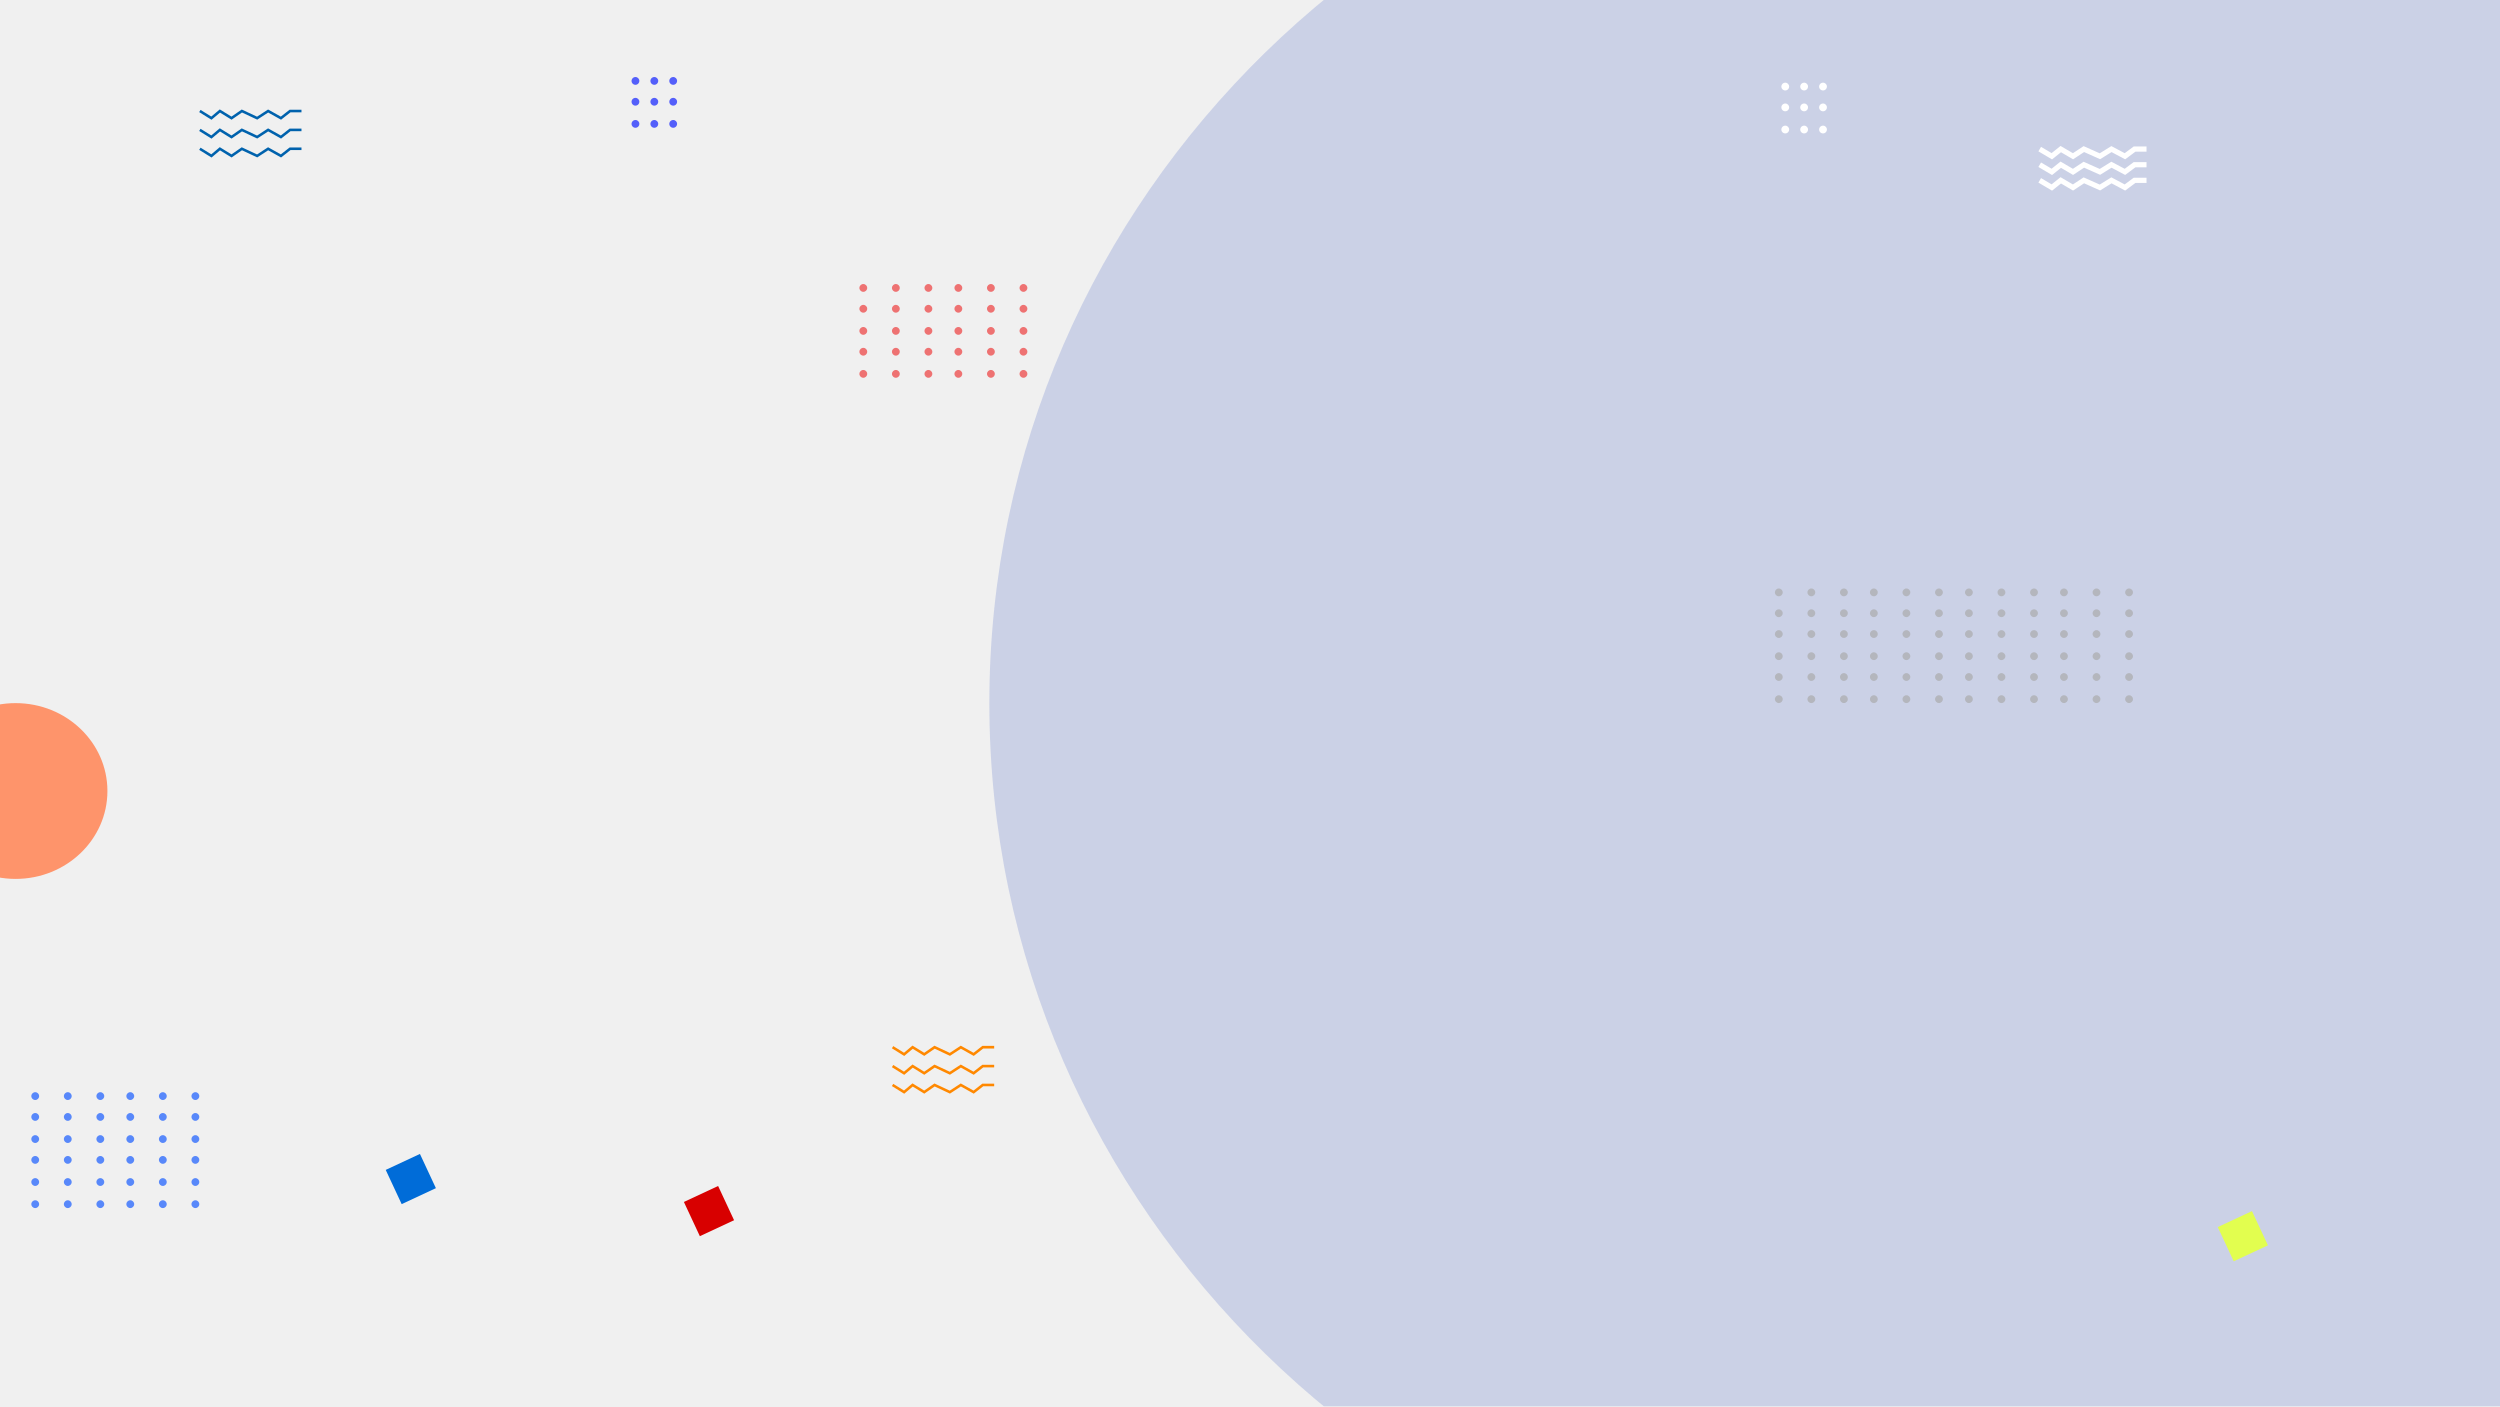
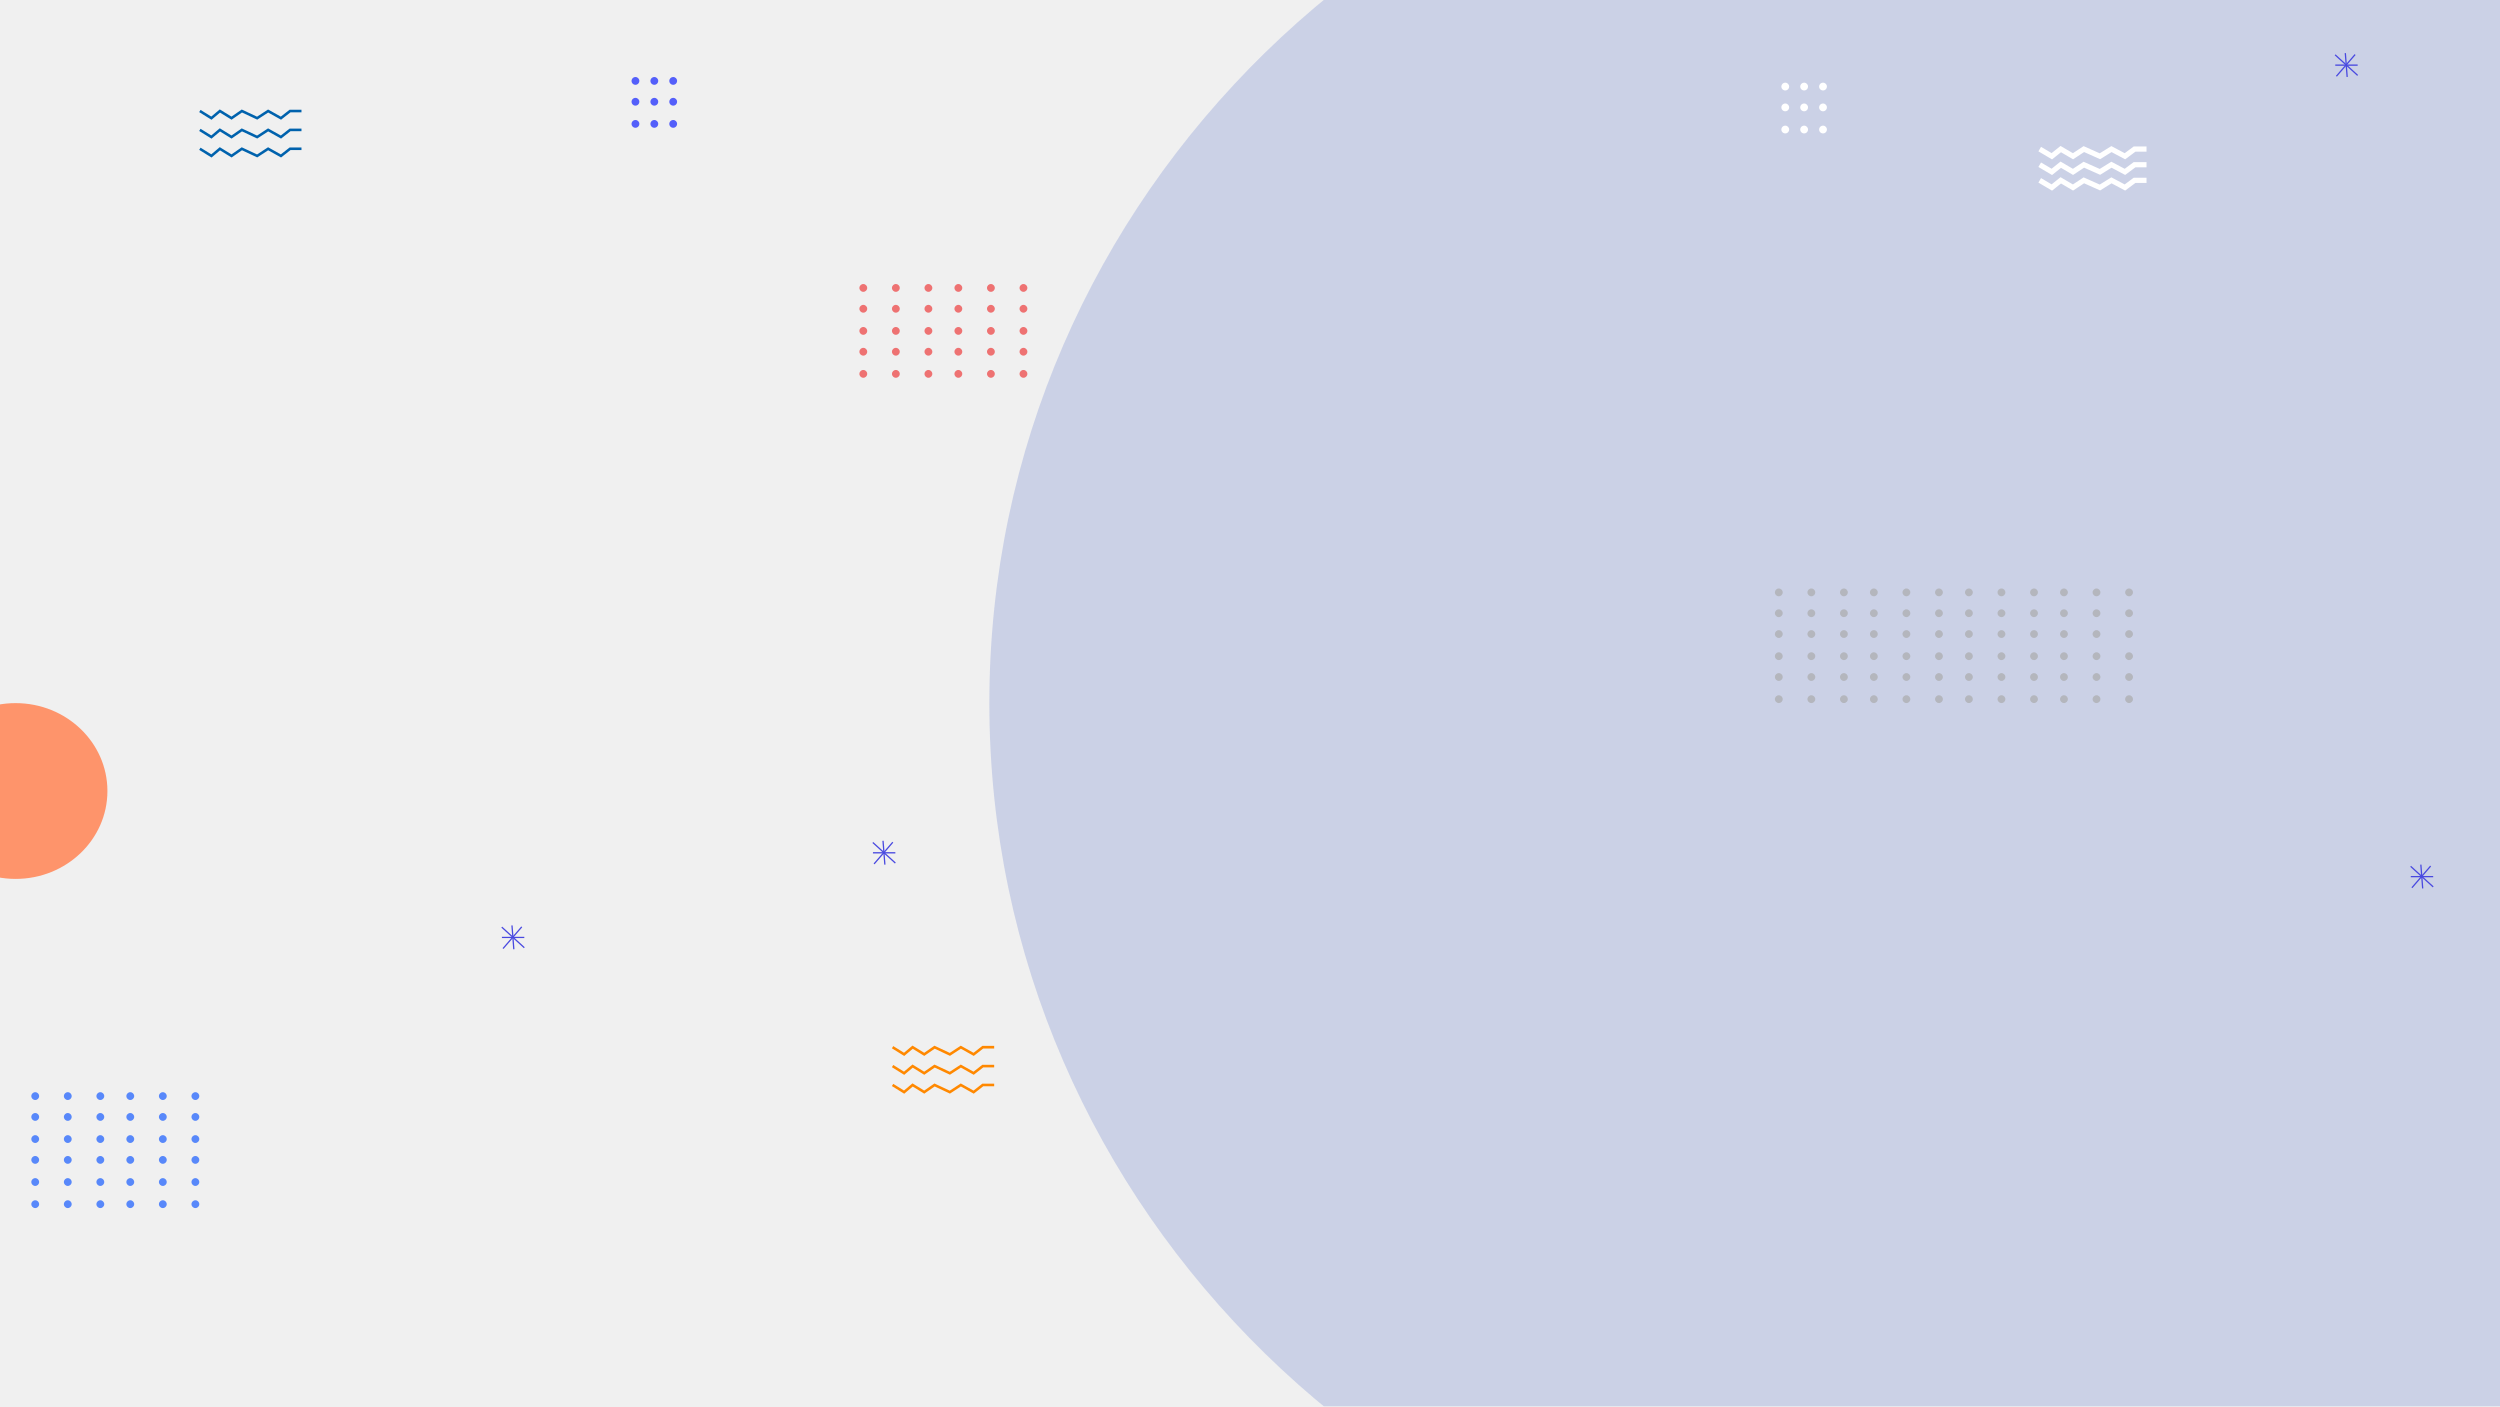
<svg xmlns="http://www.w3.org/2000/svg" width="1920" height="1080" viewBox="0 0 1920 1080">
  <defs>
    <clipPath id="clip-home-svg">
      <rect width="1920" height="1080" />
    </clipPath>
  </defs>
  <g id="home-svg" clip-path="url(#clip-home-svg)">
    <rect width="1920" height="1080" fill="rgba(255,255,255,0)" />
    <g id="Group_4" data-name="Group 4" transform="translate(808 155.742)">
      <path id="Path_1" data-name="Path 1" d="M744,0c410.9,0,744,326.384,744,729s-333.1,729-744,729S0,1131.616,0,729,333.1,0,744,0Z" transform="translate(17.814 -344.742)" fill="none" />
      <ellipse id="Ellipse_2" data-name="Ellipse 2" cx="723" cy="706.5" rx="723" ry="706.5" transform="translate(-48.186 -322.242)" fill="rgba(76,103,196,0.22)" />
      <g id="svg3" transform="translate(-866.5 384.258)">
        <ellipse id="Ellipse_7" data-name="Ellipse 7" cx="70.5" cy="67.5" rx="70.5" ry="67.5" fill="rgba(255,142,99,0.94)" />
      </g>
    </g>
    <g id="Group_1" data-name="Group 1" transform="translate(-90 -223.25)">
      <path id="Path_2" data-name="Path 2" d="M0,0,8.851,5.5,15.386,0,24.31,5.5,32.25,0,43.985,5.5,52.417,0l9.837,5.5L69.281,0H78.03" transform="translate(243.5 308.5)" fill="none" stroke="#0062ad" stroke-width="2" />
      <path id="Path_3" data-name="Path 3" d="M0,0,8.851,5.5,15.386,0,24.31,5.5,32.25,0,43.985,5.5,52.417,0l9.837,5.5L69.281,0H78.03" transform="translate(243.5 337.501)" fill="none" stroke="#0062ad" stroke-width="2" />
      <path id="Path_4" data-name="Path 4" d="M0,0,8.851,5.5,15.386,0,24.31,5.5,32.25,0,43.985,5.5,52.417,0l9.837,5.5L69.281,0H78.03" transform="translate(243.5 323.001)" fill="none" stroke="#0062ad" stroke-width="2" />
    </g>
    <g id="Group_3" data-name="Group 3" transform="translate(442 495.75)">
      <path id="Path_2-2" data-name="Path 2" d="M0,0,8.851,5.5,15.386,0,24.31,5.5,32.25,0,43.985,5.5,52.417,0l9.837,5.5L69.281,0H78.03" transform="translate(243.5 308.5)" fill="none" stroke="#f80" stroke-width="2" />
      <path id="Path_3-2" data-name="Path 3" d="M0,0,8.851,5.5,15.386,0,24.31,5.5,32.25,0,43.985,5.5,52.417,0l9.837,5.5L69.281,0H78.03" transform="translate(243.5 337.501)" fill="none" stroke="#f80" stroke-width="2" />
      <path id="Path_4-2" data-name="Path 4" d="M0,0,8.851,5.5,15.386,0,24.31,5.5,32.25,0,43.985,5.5,52.417,0l9.837,5.5L69.281,0H78.03" transform="translate(243.5 323.001)" fill="none" stroke="#f80" stroke-width="2" />
    </g>
    <g id="Group_2" data-name="Group 2" transform="translate(1323 -194)">
      <path id="Path_2-3" data-name="Path 2" d="M0,0,9.305,5.5,16.175,0l9.381,5.5L33.9,0,46.24,5.5,55.1,0,65.446,5.5,72.833,0h9.2" transform="translate(243.5 308.5)" fill="none" stroke="#fff" stroke-width="4" />
      <path id="Path_3-3" data-name="Path 3" d="M0,0,9.305,5.5,16.175,0l9.381,5.5L33.9,0,46.24,5.5,55.1,0,65.446,5.5,72.833,0h9.2" transform="translate(243.5 332.501)" fill="none" stroke="#fff" stroke-width="4" />
      <path id="Path_4-3" data-name="Path 4" d="M0,0,9.305,5.5,16.175,0l9.381,5.5L33.9,0,46.24,5.5,55.1,0,65.446,5.5,72.833,0h9.2" transform="translate(243.5 320.501)" fill="none" stroke="#fff" stroke-width="4" />
    </g>
    <g id="Group_4-2" data-name="Group 4" transform="translate(244.345 18)">
      <circle id="Ellipse_7-2" data-name="Ellipse 7" cx="3" cy="3" r="3" transform="matrix(-0.017, 1, -1, -0.017, 494.722, 200.185)" fill="rgba(236,46,46,0.65)" />
      <circle id="Ellipse_7-3" data-name="Ellipse 7" cx="3" cy="3" r="3" transform="matrix(-0.017, 1, -1, -0.017, 544.722, 200.185)" fill="rgba(236,46,46,0.65)" />
      <circle id="Ellipse_7-4" data-name="Ellipse 7" cx="3" cy="3" r="3" transform="matrix(-0.017, 1, -1, -0.017, 519.722, 200.185)" fill="rgba(236,46,46,0.65)" />
    </g>
    <g id="Group_25" data-name="Group 25" transform="translate(947.448 267.816)">
      <circle id="Ellipse_7-5" data-name="Ellipse 7" cx="3" cy="3" r="3" transform="matrix(-0.017, 1, -1, -0.017, 494.722, 200.185)" fill="rgba(168,168,168,0.65)" />
      <circle id="Ellipse_7-6" data-name="Ellipse 7" cx="3" cy="3" r="3" transform="matrix(-0.017, 1, -1, -0.017, 544.722, 200.185)" fill="rgba(168,168,168,0.65)" />
      <circle id="Ellipse_7-7" data-name="Ellipse 7" cx="3" cy="3" r="3" transform="matrix(-0.017, 1, -1, -0.017, 519.722, 200.185)" fill="rgba(168,168,168,0.65)" />
    </g>
    <g id="Group_37" data-name="Group 37" transform="translate(1093.448 267.816)">
      <circle id="Ellipse_7-8" data-name="Ellipse 7" cx="3" cy="3" r="3" transform="matrix(-0.017, 1, -1, -0.017, 494.722, 200.185)" fill="rgba(168,168,168,0.65)" />
      <circle id="Ellipse_7-9" data-name="Ellipse 7" cx="3" cy="3" r="3" transform="matrix(-0.017, 1, -1, -0.017, 544.722, 200.185)" fill="rgba(168,168,168,0.65)" />
      <circle id="Ellipse_7-10" data-name="Ellipse 7" cx="3" cy="3" r="3" transform="matrix(-0.017, 1, -1, -0.017, 519.722, 200.185)" fill="rgba(168,168,168,0.65)" />
    </g>
    <g id="Group_16" data-name="Group 16" transform="translate(171.345 18)">
      <circle id="Ellipse_7-11" data-name="Ellipse 7" cx="3" cy="3" r="3" transform="matrix(-0.017, 1, -1, -0.017, 494.722, 200.185)" fill="rgba(236,46,46,0.65)" />
      <circle id="Ellipse_7-12" data-name="Ellipse 7" cx="3" cy="3" r="3" transform="matrix(-0.017, 1, -1, -0.017, 544.722, 200.185)" fill="rgba(236,46,46,0.65)" />
      <circle id="Ellipse_7-13" data-name="Ellipse 7" cx="3" cy="3" r="3" transform="matrix(-0.017, 1, -1, -0.017, 519.722, 200.185)" fill="rgba(236,46,46,0.65)" />
    </g>
    <g id="Group_64" data-name="Group 64" transform="translate(-3.655 -141)">
      <path id="Ellipse_7-14" data-name="Ellipse 7" d="M2.982,0A3,3,0,1,1,0,3,2.992,2.992,0,0,1,2.982,0Z" transform="matrix(-0.017, 1, -1, -0.017, 494.722, 200.201)" fill="rgba(0,17,255,0.65)" />
      <path id="Ellipse_7-15" data-name="Ellipse 7" d="M2.982,0A3,3,0,1,1,0,3,2.992,2.992,0,0,1,2.982,0Z" transform="matrix(-0.017, 1, -1, -0.017, 523.719, 200.201)" fill="rgba(0,17,255,0.65)" />
      <path id="Ellipse_7-16" data-name="Ellipse 7" d="M2.982,0A3,3,0,1,1,0,3,2.992,2.992,0,0,1,2.982,0Z" transform="matrix(-0.017, 1, -1, -0.017, 509.22, 200.201)" fill="rgba(0,17,255,0.65)" />
    </g>
    <g id="Group_22" data-name="Group 22" transform="translate(874.448 267.816)">
      <circle id="Ellipse_7-17" data-name="Ellipse 7" cx="3" cy="3" r="3" transform="matrix(-0.017, 1, -1, -0.017, 494.722, 200.185)" fill="rgba(168,168,168,0.65)" />
      <circle id="Ellipse_7-18" data-name="Ellipse 7" cx="3" cy="3" r="3" transform="matrix(-0.017, 1, -1, -0.017, 544.722, 200.185)" fill="rgba(168,168,168,0.65)" />
      <circle id="Ellipse_7-19" data-name="Ellipse 7" cx="3" cy="3" r="3" transform="matrix(-0.017, 1, -1, -0.017, 519.722, 200.185)" fill="rgba(168,168,168,0.65)" />
    </g>
    <g id="Group_34" data-name="Group 34" transform="translate(1020.448 267.816)">
      <circle id="Ellipse_7-20" data-name="Ellipse 7" cx="3" cy="3" r="3" transform="matrix(-0.017, 1, -1, -0.017, 494.722, 200.185)" fill="rgba(168,168,168,0.65)" />
      <circle id="Ellipse_7-21" data-name="Ellipse 7" cx="3" cy="3" r="3" transform="matrix(-0.017, 1, -1, -0.017, 544.722, 200.185)" fill="rgba(168,168,168,0.65)" />
      <circle id="Ellipse_7-22" data-name="Ellipse 7" cx="3" cy="3" r="3" transform="matrix(-0.017, 1, -1, -0.017, 519.722, 200.185)" fill="rgba(168,168,168,0.65)" />
    </g>
    <g id="Group_58" data-name="Group 58" transform="translate(-391.618 638.67)">
      <circle id="Ellipse_7-23" data-name="Ellipse 7" cx="3" cy="3" r="3" transform="matrix(-0.017, 1, -1, -0.017, 494.722, 200.185)" fill="rgba(7,81,255,0.65)" />
      <circle id="Ellipse_7-24" data-name="Ellipse 7" cx="3" cy="3" r="3" transform="matrix(-0.017, 1, -1, -0.017, 544.722, 200.185)" fill="rgba(7,81,255,0.65)" />
      <circle id="Ellipse_7-25" data-name="Ellipse 7" cx="3" cy="3" r="3" transform="matrix(-0.017, 1, -1, -0.017, 519.722, 200.185)" fill="rgba(7,81,255,0.65)" />
    </g>
    <g id="Group_52" data-name="Group 52" transform="translate(-464.618 638.67)">
      <circle id="Ellipse_7-26" data-name="Ellipse 7" cx="3" cy="3" r="3" transform="matrix(-0.017, 1, -1, -0.017, 494.722, 200.185)" fill="rgba(7,81,255,0.65)" />
      <circle id="Ellipse_7-27" data-name="Ellipse 7" cx="3" cy="3" r="3" transform="matrix(-0.017, 1, -1, -0.017, 544.722, 200.185)" fill="rgba(7,81,255,0.65)" />
      <circle id="Ellipse_7-28" data-name="Ellipse 7" cx="3" cy="3" r="3" transform="matrix(-0.017, 1, -1, -0.017, 519.722, 200.185)" fill="rgba(7,81,255,0.65)" />
    </g>
    <g id="Group_6" data-name="Group 6" transform="translate(244.345 84)">
      <circle id="Ellipse_7-29" data-name="Ellipse 7" cx="3" cy="3" r="3" transform="matrix(-0.017, 1, -1, -0.017, 494.722, 200.185)" fill="rgba(236,46,46,0.65)" />
      <circle id="Ellipse_7-30" data-name="Ellipse 7" cx="3" cy="3" r="3" transform="matrix(-0.017, 1, -1, -0.017, 544.722, 200.185)" fill="rgba(236,46,46,0.65)" />
      <circle id="Ellipse_7-31" data-name="Ellipse 7" cx="3" cy="3" r="3" transform="matrix(-0.017, 1, -1, -0.017, 519.722, 200.185)" fill="rgba(236,46,46,0.65)" />
    </g>
    <g id="Group_26" data-name="Group 26" transform="translate(947.448 333.816)">
      <circle id="Ellipse_7-32" data-name="Ellipse 7" cx="3" cy="3" r="3" transform="matrix(-0.017, 1, -1, -0.017, 494.722, 200.185)" fill="rgba(168,168,168,0.65)" />
      <circle id="Ellipse_7-33" data-name="Ellipse 7" cx="3" cy="3" r="3" transform="matrix(-0.017, 1, -1, -0.017, 544.722, 200.185)" fill="rgba(168,168,168,0.65)" />
      <circle id="Ellipse_7-34" data-name="Ellipse 7" cx="3" cy="3" r="3" transform="matrix(-0.017, 1, -1, -0.017, 519.722, 200.185)" fill="rgba(168,168,168,0.65)" />
    </g>
    <g id="Group_38" data-name="Group 38" transform="translate(1093.448 333.816)">
      <circle id="Ellipse_7-35" data-name="Ellipse 7" cx="3" cy="3" r="3" transform="matrix(-0.017, 1, -1, -0.017, 494.722, 200.185)" fill="rgba(168,168,168,0.65)" />
      <circle id="Ellipse_7-36" data-name="Ellipse 7" cx="3" cy="3" r="3" transform="matrix(-0.017, 1, -1, -0.017, 544.722, 200.185)" fill="rgba(168,168,168,0.65)" />
      <circle id="Ellipse_7-37" data-name="Ellipse 7" cx="3" cy="3" r="3" transform="matrix(-0.017, 1, -1, -0.017, 519.722, 200.185)" fill="rgba(168,168,168,0.65)" />
    </g>
    <g id="Group_21" data-name="Group 21" transform="translate(171.345 84)">
      <circle id="Ellipse_7-38" data-name="Ellipse 7" cx="3" cy="3" r="3" transform="matrix(-0.017, 1, -1, -0.017, 494.722, 200.185)" fill="rgba(236,46,46,0.65)" />
      <circle id="Ellipse_7-39" data-name="Ellipse 7" cx="3" cy="3" r="3" transform="matrix(-0.017, 1, -1, -0.017, 544.722, 200.185)" fill="rgba(236,46,46,0.65)" />
      <circle id="Ellipse_7-40" data-name="Ellipse 7" cx="3" cy="3" r="3" transform="matrix(-0.017, 1, -1, -0.017, 519.722, 200.185)" fill="rgba(236,46,46,0.65)" />
    </g>
    <g id="Group_27" data-name="Group 27" transform="translate(874.448 333.816)">
      <circle id="Ellipse_7-41" data-name="Ellipse 7" cx="3" cy="3" r="3" transform="matrix(-0.017, 1, -1, -0.017, 494.722, 200.185)" fill="rgba(168,168,168,0.65)" />
      <circle id="Ellipse_7-42" data-name="Ellipse 7" cx="3" cy="3" r="3" transform="matrix(-0.017, 1, -1, -0.017, 544.722, 200.185)" fill="rgba(168,168,168,0.65)" />
      <circle id="Ellipse_7-43" data-name="Ellipse 7" cx="3" cy="3" r="3" transform="matrix(-0.017, 1, -1, -0.017, 519.722, 200.185)" fill="rgba(168,168,168,0.65)" />
    </g>
    <g id="Group_39" data-name="Group 39" transform="translate(1020.448 333.816)">
      <circle id="Ellipse_7-44" data-name="Ellipse 7" cx="3" cy="3" r="3" transform="matrix(-0.017, 1, -1, -0.017, 494.722, 200.185)" fill="rgba(168,168,168,0.65)" />
      <circle id="Ellipse_7-45" data-name="Ellipse 7" cx="3" cy="3" r="3" transform="matrix(-0.017, 1, -1, -0.017, 544.722, 200.185)" fill="rgba(168,168,168,0.65)" />
      <circle id="Ellipse_7-46" data-name="Ellipse 7" cx="3" cy="3" r="3" transform="matrix(-0.017, 1, -1, -0.017, 519.722, 200.185)" fill="rgba(168,168,168,0.65)" />
    </g>
    <g id="Group_59" data-name="Group 59" transform="translate(-391.618 704.67)">
      <circle id="Ellipse_7-47" data-name="Ellipse 7" cx="3" cy="3" r="3" transform="matrix(-0.017, 1, -1, -0.017, 494.722, 200.185)" fill="rgba(7,81,255,0.65)" />
      <circle id="Ellipse_7-48" data-name="Ellipse 7" cx="3" cy="3" r="3" transform="matrix(-0.017, 1, -1, -0.017, 544.722, 200.185)" fill="rgba(7,81,255,0.65)" />
      <circle id="Ellipse_7-49" data-name="Ellipse 7" cx="3" cy="3" r="3" transform="matrix(-0.017, 1, -1, -0.017, 519.722, 200.185)" fill="rgba(7,81,255,0.65)" />
    </g>
    <g id="Group_56" data-name="Group 56" transform="translate(-464.618 704.67)">
      <circle id="Ellipse_7-50" data-name="Ellipse 7" cx="3" cy="3" r="3" transform="matrix(-0.017, 1, -1, -0.017, 494.722, 200.185)" fill="rgba(7,81,255,0.65)" />
      <circle id="Ellipse_7-51" data-name="Ellipse 7" cx="3" cy="3" r="3" transform="matrix(-0.017, 1, -1, -0.017, 544.722, 200.185)" fill="rgba(7,81,255,0.65)" />
      <circle id="Ellipse_7-52" data-name="Ellipse 7" cx="3" cy="3" r="3" transform="matrix(-0.017, 1, -1, -0.017, 519.722, 200.185)" fill="rgba(7,81,255,0.65)" />
    </g>
    <g id="Group_8" data-name="Group 8" transform="translate(244.345 51)">
      <circle id="Ellipse_7-53" data-name="Ellipse 7" cx="3" cy="3" r="3" transform="matrix(-0.017, 1, -1, -0.017, 494.722, 200.185)" fill="rgba(236,46,46,0.65)" />
      <circle id="Ellipse_7-54" data-name="Ellipse 7" cx="3" cy="3" r="3" transform="matrix(-0.017, 1, -1, -0.017, 544.722, 200.185)" fill="rgba(236,46,46,0.65)" />
      <circle id="Ellipse_7-55" data-name="Ellipse 7" cx="3" cy="3" r="3" transform="matrix(-0.017, 1, -1, -0.017, 519.722, 200.185)" fill="rgba(236,46,46,0.65)" />
    </g>
    <g id="Group_28" data-name="Group 28" transform="translate(947.448 300.816)">
      <circle id="Ellipse_7-56" data-name="Ellipse 7" cx="3" cy="3" r="3" transform="matrix(-0.017, 1, -1, -0.017, 494.722, 200.185)" fill="rgba(168,168,168,0.65)" />
      <circle id="Ellipse_7-57" data-name="Ellipse 7" cx="3" cy="3" r="3" transform="matrix(-0.017, 1, -1, -0.017, 544.722, 200.185)" fill="rgba(168,168,168,0.65)" />
      <circle id="Ellipse_7-58" data-name="Ellipse 7" cx="3" cy="3" r="3" transform="matrix(-0.017, 1, -1, -0.017, 519.722, 200.185)" fill="rgba(168,168,168,0.65)" />
    </g>
    <g id="Group_40" data-name="Group 40" transform="translate(1093.448 300.816)">
      <circle id="Ellipse_7-59" data-name="Ellipse 7" cx="3" cy="3" r="3" transform="matrix(-0.017, 1, -1, -0.017, 494.722, 200.185)" fill="rgba(168,168,168,0.65)" />
      <circle id="Ellipse_7-60" data-name="Ellipse 7" cx="3" cy="3" r="3" transform="matrix(-0.017, 1, -1, -0.017, 544.722, 200.185)" fill="rgba(168,168,168,0.65)" />
      <circle id="Ellipse_7-61" data-name="Ellipse 7" cx="3" cy="3" r="3" transform="matrix(-0.017, 1, -1, -0.017, 519.722, 200.185)" fill="rgba(168,168,168,0.65)" />
    </g>
    <g id="Group_17" data-name="Group 17" transform="translate(171.345 51)">
      <circle id="Ellipse_7-62" data-name="Ellipse 7" cx="3" cy="3" r="3" transform="matrix(-0.017, 1, -1, -0.017, 494.722, 200.185)" fill="rgba(236,46,46,0.65)" />
      <circle id="Ellipse_7-63" data-name="Ellipse 7" cx="3" cy="3" r="3" transform="matrix(-0.017, 1, -1, -0.017, 544.722, 200.185)" fill="rgba(236,46,46,0.65)" />
      <circle id="Ellipse_7-64" data-name="Ellipse 7" cx="3" cy="3" r="3" transform="matrix(-0.017, 1, -1, -0.017, 519.722, 200.185)" fill="rgba(236,46,46,0.65)" />
    </g>
    <g id="Group_66" data-name="Group 66" transform="translate(-3.655 -108)">
      <path id="Ellipse_7-65" data-name="Ellipse 7" d="M2.982,0A3,3,0,1,1,0,3,2.992,2.992,0,0,1,2.982,0Z" transform="matrix(-0.017, 1, -1, -0.017, 494.722, 200.201)" fill="rgba(0,17,255,0.65)" />
      <path id="Ellipse_7-66" data-name="Ellipse 7" d="M2.982,0A3,3,0,1,1,0,3,2.992,2.992,0,0,1,2.982,0Z" transform="matrix(-0.017, 1, -1, -0.017, 523.719, 200.201)" fill="rgba(0,17,255,0.65)" />
      <path id="Ellipse_7-67" data-name="Ellipse 7" d="M2.982,0A3,3,0,1,1,0,3,2.992,2.992,0,0,1,2.982,0Z" transform="matrix(-0.017, 1, -1, -0.017, 509.22, 200.201)" fill="rgba(0,17,255,0.65)" />
    </g>
    <g id="Group_29" data-name="Group 29" transform="translate(874.448 300.816)">
      <circle id="Ellipse_7-68" data-name="Ellipse 7" cx="3" cy="3" r="3" transform="matrix(-0.017, 1, -1, -0.017, 494.722, 200.185)" fill="rgba(168,168,168,0.65)" />
      <circle id="Ellipse_7-69" data-name="Ellipse 7" cx="3" cy="3" r="3" transform="matrix(-0.017, 1, -1, -0.017, 544.722, 200.185)" fill="rgba(168,168,168,0.65)" />
      <circle id="Ellipse_7-70" data-name="Ellipse 7" cx="3" cy="3" r="3" transform="matrix(-0.017, 1, -1, -0.017, 519.722, 200.185)" fill="rgba(168,168,168,0.65)" />
    </g>
    <g id="Group_41" data-name="Group 41" transform="translate(1020.448 300.816)">
      <circle id="Ellipse_7-71" data-name="Ellipse 7" cx="3" cy="3" r="3" transform="matrix(-0.017, 1, -1, -0.017, 494.722, 200.185)" fill="rgba(168,168,168,0.65)" />
      <circle id="Ellipse_7-72" data-name="Ellipse 7" cx="3" cy="3" r="3" transform="matrix(-0.017, 1, -1, -0.017, 544.722, 200.185)" fill="rgba(168,168,168,0.65)" />
      <circle id="Ellipse_7-73" data-name="Ellipse 7" cx="3" cy="3" r="3" transform="matrix(-0.017, 1, -1, -0.017, 519.722, 200.185)" fill="rgba(168,168,168,0.65)" />
    </g>
    <g id="Group_60" data-name="Group 60" transform="translate(-391.618 671.67)">
      <circle id="Ellipse_7-74" data-name="Ellipse 7" cx="3" cy="3" r="3" transform="matrix(-0.017, 1, -1, -0.017, 494.722, 200.185)" fill="rgba(7,81,255,0.65)" />
      <circle id="Ellipse_7-75" data-name="Ellipse 7" cx="3" cy="3" r="3" transform="matrix(-0.017, 1, -1, -0.017, 544.722, 200.185)" fill="rgba(7,81,255,0.65)" />
      <circle id="Ellipse_7-76" data-name="Ellipse 7" cx="3" cy="3" r="3" transform="matrix(-0.017, 1, -1, -0.017, 519.722, 200.185)" fill="rgba(7,81,255,0.65)" />
    </g>
    <g id="Group_53" data-name="Group 53" transform="translate(-464.618 671.67)">
      <circle id="Ellipse_7-77" data-name="Ellipse 7" cx="3" cy="3" r="3" transform="matrix(-0.017, 1, -1, -0.017, 494.722, 200.185)" fill="rgba(7,81,255,0.65)" />
      <circle id="Ellipse_7-78" data-name="Ellipse 7" cx="3" cy="3" r="3" transform="matrix(-0.017, 1, -1, -0.017, 544.722, 200.185)" fill="rgba(7,81,255,0.65)" />
      <circle id="Ellipse_7-79" data-name="Ellipse 7" cx="3" cy="3" r="3" transform="matrix(-0.017, 1, -1, -0.017, 519.722, 200.185)" fill="rgba(7,81,255,0.65)" />
    </g>
    <g id="Group_5" data-name="Group 5" transform="translate(244.345 34)">
      <circle id="Ellipse_7-80" data-name="Ellipse 7" cx="3" cy="3" r="3" transform="matrix(-0.017, 1, -1, -0.017, 494.722, 200.185)" fill="rgba(236,46,46,0.65)" />
      <circle id="Ellipse_7-81" data-name="Ellipse 7" cx="3" cy="3" r="3" transform="matrix(-0.017, 1, -1, -0.017, 544.722, 200.185)" fill="rgba(236,46,46,0.65)" />
      <circle id="Ellipse_7-82" data-name="Ellipse 7" cx="3" cy="3" r="3" transform="matrix(-0.017, 1, -1, -0.017, 519.722, 200.185)" fill="rgba(236,46,46,0.65)" />
    </g>
    <g id="Group_30" data-name="Group 30" transform="translate(947.448 283.816)">
      <circle id="Ellipse_7-83" data-name="Ellipse 7" cx="3" cy="3" r="3" transform="matrix(-0.017, 1, -1, -0.017, 494.722, 200.185)" fill="rgba(168,168,168,0.65)" />
      <circle id="Ellipse_7-84" data-name="Ellipse 7" cx="3" cy="3" r="3" transform="matrix(-0.017, 1, -1, -0.017, 544.722, 200.185)" fill="rgba(168,168,168,0.65)" />
      <circle id="Ellipse_7-85" data-name="Ellipse 7" cx="3" cy="3" r="3" transform="matrix(-0.017, 1, -1, -0.017, 519.722, 200.185)" fill="rgba(168,168,168,0.65)" />
    </g>
    <g id="Group_42" data-name="Group 42" transform="translate(1093.448 283.816)">
      <circle id="Ellipse_7-86" data-name="Ellipse 7" cx="3" cy="3" r="3" transform="matrix(-0.017, 1, -1, -0.017, 494.722, 200.185)" fill="rgba(168,168,168,0.65)" />
      <circle id="Ellipse_7-87" data-name="Ellipse 7" cx="3" cy="3" r="3" transform="matrix(-0.017, 1, -1, -0.017, 544.722, 200.185)" fill="rgba(168,168,168,0.65)" />
      <circle id="Ellipse_7-88" data-name="Ellipse 7" cx="3" cy="3" r="3" transform="matrix(-0.017, 1, -1, -0.017, 519.722, 200.185)" fill="rgba(168,168,168,0.65)" />
    </g>
    <g id="Group_18" data-name="Group 18" transform="translate(171.345 34)">
      <circle id="Ellipse_7-89" data-name="Ellipse 7" cx="3" cy="3" r="3" transform="matrix(-0.017, 1, -1, -0.017, 494.722, 200.185)" fill="rgba(236,46,46,0.65)" />
      <circle id="Ellipse_7-90" data-name="Ellipse 7" cx="3" cy="3" r="3" transform="matrix(-0.017, 1, -1, -0.017, 544.722, 200.185)" fill="rgba(236,46,46,0.65)" />
      <circle id="Ellipse_7-91" data-name="Ellipse 7" cx="3" cy="3" r="3" transform="matrix(-0.017, 1, -1, -0.017, 519.722, 200.185)" fill="rgba(236,46,46,0.65)" />
    </g>
    <g id="Group_65" data-name="Group 65" transform="translate(-3.655 -125)">
      <path id="Ellipse_7-92" data-name="Ellipse 7" d="M2.982,0A3,3,0,1,1,0,3,2.992,2.992,0,0,1,2.982,0Z" transform="matrix(-0.017, 1, -1, -0.017, 494.722, 200.201)" fill="rgba(0,17,255,0.65)" />
      <path id="Ellipse_7-93" data-name="Ellipse 7" d="M2.982,0A3,3,0,1,1,0,3,2.992,2.992,0,0,1,2.982,0Z" transform="matrix(-0.017, 1, -1, -0.017, 523.719, 200.201)" fill="rgba(0,17,255,0.65)" />
      <path id="Ellipse_7-94" data-name="Ellipse 7" d="M2.982,0A3,3,0,1,1,0,3,2.992,2.992,0,0,1,2.982,0Z" transform="matrix(-0.017, 1, -1, -0.017, 509.22, 200.201)" fill="rgba(0,17,255,0.65)" />
    </g>
    <g id="Group_70" data-name="Group 70" transform="translate(0 -12)">
      <g id="Group_68" data-name="Group 68" transform="translate(879.4 -124.665)">
        <path id="Ellipse_7-95" data-name="Ellipse 7" d="M2.982,0A3,3,0,1,1,0,3,2.992,2.992,0,0,1,2.982,0Z" transform="matrix(-0.017, 1, -1, -0.017, 494.722, 200.201)" fill="#fff" />
        <path id="Ellipse_7-96" data-name="Ellipse 7" d="M2.982,0A3,3,0,1,1,0,3,2.992,2.992,0,0,1,2.982,0Z" transform="matrix(-0.017, 1, -1, -0.017, 523.719, 200.201)" fill="#fff" />
        <path id="Ellipse_7-97" data-name="Ellipse 7" d="M2.982,0A3,3,0,1,1,0,3,2.992,2.992,0,0,1,2.982,0Z" transform="matrix(-0.017, 1, -1, -0.017, 509.22, 200.201)" fill="#fff" />
      </g>
      <g id="Group_67" data-name="Group 67" transform="translate(879.4 -91.665)">
        <path id="Ellipse_7-98" data-name="Ellipse 7" d="M2.982,0A3,3,0,1,1,0,3,2.992,2.992,0,0,1,2.982,0Z" transform="matrix(-0.017, 1, -1, -0.017, 494.722, 200.201)" fill="#fff" />
        <path id="Ellipse_7-99" data-name="Ellipse 7" d="M2.982,0A3,3,0,1,1,0,3,2.992,2.992,0,0,1,2.982,0Z" transform="matrix(-0.017, 1, -1, -0.017, 523.719, 200.201)" fill="#fff" />
        <path id="Ellipse_7-100" data-name="Ellipse 7" d="M2.982,0A3,3,0,1,1,0,3,2.992,2.992,0,0,1,2.982,0Z" transform="matrix(-0.017, 1, -1, -0.017, 509.22, 200.201)" fill="#fff" />
      </g>
      <g id="Group_69" data-name="Group 69" transform="translate(879.4 -108.665)">
        <path id="Ellipse_7-101" data-name="Ellipse 7" d="M2.982,0A3,3,0,1,1,0,3,2.992,2.992,0,0,1,2.982,0Z" transform="matrix(-0.017, 1, -1, -0.017, 494.722, 200.201)" fill="#fff" />
        <path id="Ellipse_7-102" data-name="Ellipse 7" d="M2.982,0A3,3,0,1,1,0,3,2.992,2.992,0,0,1,2.982,0Z" transform="matrix(-0.017, 1, -1, -0.017, 523.719, 200.201)" fill="#fff" />
        <path id="Ellipse_7-103" data-name="Ellipse 7" d="M2.982,0A3,3,0,1,1,0,3,2.992,2.992,0,0,1,2.982,0Z" transform="matrix(-0.017, 1, -1, -0.017, 509.22, 200.201)" fill="#fff" />
      </g>
    </g>
    <g id="Group_23" data-name="Group 23" transform="translate(874.448 283.816)">
      <circle id="Ellipse_7-104" data-name="Ellipse 7" cx="3" cy="3" r="3" transform="matrix(-0.017, 1, -1, -0.017, 494.722, 200.185)" fill="rgba(168,168,168,0.65)" />
      <circle id="Ellipse_7-105" data-name="Ellipse 7" cx="3" cy="3" r="3" transform="matrix(-0.017, 1, -1, -0.017, 544.722, 200.185)" fill="rgba(168,168,168,0.65)" />
      <circle id="Ellipse_7-106" data-name="Ellipse 7" cx="3" cy="3" r="3" transform="matrix(-0.017, 1, -1, -0.017, 519.722, 200.185)" fill="rgba(168,168,168,0.65)" />
    </g>
    <g id="Group_35" data-name="Group 35" transform="translate(1020.448 283.816)">
      <circle id="Ellipse_7-107" data-name="Ellipse 7" cx="3" cy="3" r="3" transform="matrix(-0.017, 1, -1, -0.017, 494.722, 200.185)" fill="rgba(168,168,168,0.65)" />
      <circle id="Ellipse_7-108" data-name="Ellipse 7" cx="3" cy="3" r="3" transform="matrix(-0.017, 1, -1, -0.017, 544.722, 200.185)" fill="rgba(168,168,168,0.65)" />
      <circle id="Ellipse_7-109" data-name="Ellipse 7" cx="3" cy="3" r="3" transform="matrix(-0.017, 1, -1, -0.017, 519.722, 200.185)" fill="rgba(168,168,168,0.65)" />
    </g>
    <g id="Group_61" data-name="Group 61" transform="translate(-391.618 654.67)">
      <circle id="Ellipse_7-110" data-name="Ellipse 7" cx="3" cy="3" r="3" transform="matrix(-0.017, 1, -1, -0.017, 494.722, 200.185)" fill="rgba(7,81,255,0.65)" />
      <circle id="Ellipse_7-111" data-name="Ellipse 7" cx="3" cy="3" r="3" transform="matrix(-0.017, 1, -1, -0.017, 544.722, 200.185)" fill="rgba(7,81,255,0.65)" />
      <circle id="Ellipse_7-112" data-name="Ellipse 7" cx="3" cy="3" r="3" transform="matrix(-0.017, 1, -1, -0.017, 519.722, 200.185)" fill="rgba(7,81,255,0.65)" />
    </g>
    <g id="Group_54" data-name="Group 54" transform="translate(-464.618 654.67)">
      <circle id="Ellipse_7-113" data-name="Ellipse 7" cx="3" cy="3" r="3" transform="matrix(-0.017, 1, -1, -0.017, 494.722, 200.185)" fill="rgba(7,81,255,0.65)" />
      <circle id="Ellipse_7-114" data-name="Ellipse 7" cx="3" cy="3" r="3" transform="matrix(-0.017, 1, -1, -0.017, 544.722, 200.185)" fill="rgba(7,81,255,0.65)" />
      <circle id="Ellipse_7-115" data-name="Ellipse 7" cx="3" cy="3" r="3" transform="matrix(-0.017, 1, -1, -0.017, 519.722, 200.185)" fill="rgba(7,81,255,0.65)" />
    </g>
    <g id="Group_31" data-name="Group 31" transform="translate(947.448 251.816)">
      <circle id="Ellipse_7-116" data-name="Ellipse 7" cx="3" cy="3" r="3" transform="matrix(-0.017, 1, -1, -0.017, 494.722, 200.185)" fill="rgba(168,168,168,0.65)" />
      <circle id="Ellipse_7-117" data-name="Ellipse 7" cx="3" cy="3" r="3" transform="matrix(-0.017, 1, -1, -0.017, 544.722, 200.185)" fill="rgba(168,168,168,0.65)" />
      <circle id="Ellipse_7-118" data-name="Ellipse 7" cx="3" cy="3" r="3" transform="matrix(-0.017, 1, -1, -0.017, 519.722, 200.185)" fill="rgba(168,168,168,0.65)" />
    </g>
    <g id="Group_43" data-name="Group 43" transform="translate(1093.448 251.816)">
      <circle id="Ellipse_7-119" data-name="Ellipse 7" cx="3" cy="3" r="3" transform="matrix(-0.017, 1, -1, -0.017, 494.722, 200.185)" fill="rgba(168,168,168,0.65)" />
      <circle id="Ellipse_7-120" data-name="Ellipse 7" cx="3" cy="3" r="3" transform="matrix(-0.017, 1, -1, -0.017, 544.722, 200.185)" fill="rgba(168,168,168,0.65)" />
      <circle id="Ellipse_7-121" data-name="Ellipse 7" cx="3" cy="3" r="3" transform="matrix(-0.017, 1, -1, -0.017, 519.722, 200.185)" fill="rgba(168,168,168,0.65)" />
    </g>
    <g id="Group_24" data-name="Group 24" transform="translate(874.448 251.816)">
      <circle id="Ellipse_7-122" data-name="Ellipse 7" cx="3" cy="3" r="3" transform="matrix(-0.017, 1, -1, -0.017, 494.722, 200.185)" fill="rgba(168,168,168,0.65)" />
      <circle id="Ellipse_7-123" data-name="Ellipse 7" cx="3" cy="3" r="3" transform="matrix(-0.017, 1, -1, -0.017, 544.722, 200.185)" fill="rgba(168,168,168,0.65)" />
      <circle id="Ellipse_7-124" data-name="Ellipse 7" cx="3" cy="3" r="3" transform="matrix(-0.017, 1, -1, -0.017, 519.722, 200.185)" fill="rgba(168,168,168,0.65)" />
    </g>
    <g id="Group_36" data-name="Group 36" transform="translate(1020.448 251.816)">
      <circle id="Ellipse_7-125" data-name="Ellipse 7" cx="3" cy="3" r="3" transform="matrix(-0.017, 1, -1, -0.017, 494.722, 200.185)" fill="rgba(168,168,168,0.65)" />
      <circle id="Ellipse_7-126" data-name="Ellipse 7" cx="3" cy="3" r="3" transform="matrix(-0.017, 1, -1, -0.017, 544.722, 200.185)" fill="rgba(168,168,168,0.65)" />
      <circle id="Ellipse_7-127" data-name="Ellipse 7" cx="3" cy="3" r="3" transform="matrix(-0.017, 1, -1, -0.017, 519.722, 200.185)" fill="rgba(168,168,168,0.65)" />
    </g>
    <g id="Group_62" data-name="Group 62" transform="translate(-391.618 721.67)">
      <circle id="Ellipse_7-128" data-name="Ellipse 7" cx="3" cy="3" r="3" transform="matrix(-0.017, 1, -1, -0.017, 494.722, 200.185)" fill="rgba(7,81,255,0.65)" />
      <circle id="Ellipse_7-129" data-name="Ellipse 7" cx="3" cy="3" r="3" transform="matrix(-0.017, 1, -1, -0.017, 544.722, 200.185)" fill="rgba(7,81,255,0.65)" />
      <circle id="Ellipse_7-130" data-name="Ellipse 7" cx="3" cy="3" r="3" transform="matrix(-0.017, 1, -1, -0.017, 519.722, 200.185)" fill="rgba(7,81,255,0.65)" />
    </g>
    <g id="Group_57" data-name="Group 57" transform="translate(-464.618 721.67)">
      <circle id="Ellipse_7-131" data-name="Ellipse 7" cx="3" cy="3" r="3" transform="matrix(-0.017, 1, -1, -0.017, 494.722, 200.185)" fill="rgba(7,81,255,0.65)" />
      <circle id="Ellipse_7-132" data-name="Ellipse 7" cx="3" cy="3" r="3" transform="matrix(-0.017, 1, -1, -0.017, 544.722, 200.185)" fill="rgba(7,81,255,0.65)" />
      <circle id="Ellipse_7-133" data-name="Ellipse 7" cx="3" cy="3" r="3" transform="matrix(-0.017, 1, -1, -0.017, 519.722, 200.185)" fill="rgba(7,81,255,0.65)" />
    </g>
    <g id="Group_9" data-name="Group 9" transform="translate(244.345 67)">
      <circle id="Ellipse_7-134" data-name="Ellipse 7" cx="3" cy="3" r="3" transform="matrix(-0.017, 1, -1, -0.017, 494.722, 200.185)" fill="rgba(236,46,46,0.65)" />
      <circle id="Ellipse_7-135" data-name="Ellipse 7" cx="3" cy="3" r="3" transform="matrix(-0.017, 1, -1, -0.017, 544.722, 200.185)" fill="rgba(236,46,46,0.65)" />
      <circle id="Ellipse_7-136" data-name="Ellipse 7" cx="3" cy="3" r="3" transform="matrix(-0.017, 1, -1, -0.017, 519.722, 200.185)" fill="rgba(236,46,46,0.65)" />
    </g>
    <g id="Group_32" data-name="Group 32" transform="translate(947.448 316.816)">
      <circle id="Ellipse_7-137" data-name="Ellipse 7" cx="3" cy="3" r="3" transform="matrix(-0.017, 1, -1, -0.017, 494.722, 200.185)" fill="rgba(168,168,168,0.65)" />
      <circle id="Ellipse_7-138" data-name="Ellipse 7" cx="3" cy="3" r="3" transform="matrix(-0.017, 1, -1, -0.017, 544.722, 200.185)" fill="rgba(168,168,168,0.65)" />
      <circle id="Ellipse_7-139" data-name="Ellipse 7" cx="3" cy="3" r="3" transform="matrix(-0.017, 1, -1, -0.017, 519.722, 200.185)" fill="rgba(168,168,168,0.65)" />
    </g>
    <g id="Group_44" data-name="Group 44" transform="translate(1093.448 316.816)">
      <circle id="Ellipse_7-140" data-name="Ellipse 7" cx="3" cy="3" r="3" transform="matrix(-0.017, 1, -1, -0.017, 494.722, 200.185)" fill="rgba(168,168,168,0.65)" />
      <circle id="Ellipse_7-141" data-name="Ellipse 7" cx="3" cy="3" r="3" transform="matrix(-0.017, 1, -1, -0.017, 544.722, 200.185)" fill="rgba(168,168,168,0.65)" />
      <circle id="Ellipse_7-142" data-name="Ellipse 7" cx="3" cy="3" r="3" transform="matrix(-0.017, 1, -1, -0.017, 519.722, 200.185)" fill="rgba(168,168,168,0.65)" />
    </g>
    <g id="Group_20" data-name="Group 20" transform="translate(171.345 67)">
      <circle id="Ellipse_7-143" data-name="Ellipse 7" cx="3" cy="3" r="3" transform="matrix(-0.017, 1, -1, -0.017, 494.722, 200.185)" fill="rgba(236,46,46,0.65)" />
      <circle id="Ellipse_7-144" data-name="Ellipse 7" cx="3" cy="3" r="3" transform="matrix(-0.017, 1, -1, -0.017, 544.722, 200.185)" fill="rgba(236,46,46,0.65)" />
      <circle id="Ellipse_7-145" data-name="Ellipse 7" cx="3" cy="3" r="3" transform="matrix(-0.017, 1, -1, -0.017, 519.722, 200.185)" fill="rgba(236,46,46,0.65)" />
    </g>
    <g id="Group_33" data-name="Group 33" transform="translate(874.448 316.816)">
      <circle id="Ellipse_7-146" data-name="Ellipse 7" cx="3" cy="3" r="3" transform="matrix(-0.017, 1, -1, -0.017, 494.722, 200.185)" fill="rgba(168,168,168,0.65)" />
      <circle id="Ellipse_7-147" data-name="Ellipse 7" cx="3" cy="3" r="3" transform="matrix(-0.017, 1, -1, -0.017, 544.722, 200.185)" fill="rgba(168,168,168,0.65)" />
      <circle id="Ellipse_7-148" data-name="Ellipse 7" cx="3" cy="3" r="3" transform="matrix(-0.017, 1, -1, -0.017, 519.722, 200.185)" fill="rgba(168,168,168,0.65)" />
    </g>
    <g id="Group_45" data-name="Group 45" transform="translate(1020.448 316.816)">
      <circle id="Ellipse_7-149" data-name="Ellipse 7" cx="3" cy="3" r="3" transform="matrix(-0.017, 1, -1, -0.017, 494.722, 200.185)" fill="rgba(168,168,168,0.65)" />
      <circle id="Ellipse_7-150" data-name="Ellipse 7" cx="3" cy="3" r="3" transform="matrix(-0.017, 1, -1, -0.017, 544.722, 200.185)" fill="rgba(168,168,168,0.65)" />
      <circle id="Ellipse_7-151" data-name="Ellipse 7" cx="3" cy="3" r="3" transform="matrix(-0.017, 1, -1, -0.017, 519.722, 200.185)" fill="rgba(168,168,168,0.65)" />
    </g>
    <g id="Group_63" data-name="Group 63" transform="translate(-391.618 687.67)">
      <circle id="Ellipse_7-152" data-name="Ellipse 7" cx="3" cy="3" r="3" transform="matrix(-0.017, 1, -1, -0.017, 494.722, 200.185)" fill="rgba(7,81,255,0.65)" />
      <circle id="Ellipse_7-153" data-name="Ellipse 7" cx="3" cy="3" r="3" transform="matrix(-0.017, 1, -1, -0.017, 544.722, 200.185)" fill="rgba(7,81,255,0.65)" />
      <circle id="Ellipse_7-154" data-name="Ellipse 7" cx="3" cy="3" r="3" transform="matrix(-0.017, 1, -1, -0.017, 519.722, 200.185)" fill="rgba(7,81,255,0.65)" />
    </g>
    <g id="Group_55" data-name="Group 55" transform="translate(-464.618 687.67)">
      <circle id="Ellipse_7-155" data-name="Ellipse 7" cx="3" cy="3" r="3" transform="matrix(-0.017, 1, -1, -0.017, 494.722, 200.185)" fill="rgba(7,81,255,0.65)" />
      <circle id="Ellipse_7-156" data-name="Ellipse 7" cx="3" cy="3" r="3" transform="matrix(-0.017, 1, -1, -0.017, 544.722, 200.185)" fill="rgba(7,81,255,0.65)" />
      <circle id="Ellipse_7-157" data-name="Ellipse 7" cx="3" cy="3" r="3" transform="matrix(-0.017, 1, -1, -0.017, 519.722, 200.185)" fill="rgba(7,81,255,0.65)" />
    </g>
-     <rect id="Rectangle_2" data-name="Rectangle 2" width="29" height="29" transform="translate(296.231 898.487) rotate(-25)" fill="#006cd8" />
-     <rect id="Rectangle_3" data-name="Rectangle 3" width="29" height="29" transform="translate(1703.231 942.379) rotate(-25)" fill="#e2fe4f" />
-     <rect id="Rectangle_4" data-name="Rectangle 4" width="29" height="29" transform="translate(525.231 923.11) rotate(-25)" fill="#d80000" />
+     <g id="Group_76" data-name="Group 76" transform="translate(1484.312 150.299)">
+       <path id="Path_8" data-name="Path 8" d="M3.553,2.533l17.319,15.8" transform="translate(363.5 512.5)" fill="none" stroke="#4949e0" stroke-width="1" />
+       <path id="Path_7" data-name="Path 7" d="M3.82,3.589,20.485,17.967" transform="translate(386 511) rotate(90)" fill="none" stroke="#4949e0" stroke-width="1" />
+       <path id="Path_6" data-name="Path 6" d="M5.271,4.719,18.255,16.006" transform="translate(391.445 523.052) rotate(139)" fill="none" stroke="#4949e0" stroke-width="1" />
+       <path id="Path_5" data-name="Path 5" d="M5.536,4.842,19.481,16.776" transform="translate(374.404 506.387) rotate(45)" fill="none" stroke="#4949e0" stroke-width="1" />
+     </g>
+     <g id="Group_77" data-name="Group 77" transform="translate(1426.312 -472.928)">
+       <path id="Path_8-2" data-name="Path 8" d="M3.553,2.533l17.319,15.8" transform="translate(363.5 512.5)" fill="none" stroke="#4949e0" stroke-width="1" />
+       <path id="Path_7-2" data-name="Path 7" d="M3.82,3.589,20.485,17.967" transform="translate(386 511) rotate(90)" fill="none" stroke="#4949e0" stroke-width="1" />
+       <path id="Path_6-2" data-name="Path 6" d="M5.271,4.719,18.255,16.006" transform="translate(391.445 523.052) rotate(139)" fill="none" stroke="#4949e0" stroke-width="1" />
+       <path id="Path_5-2" data-name="Path 5" d="M5.536,4.842,19.481,16.776" transform="translate(374.404 506.387) rotate(45)" fill="none" stroke="#4949e0" stroke-width="1" />
+     </g>
+     <g id="Group_74" data-name="Group 74" transform="translate(18.299 197)">
+       <path id="Path_8-3" data-name="Path 8" d="M3.553,2.533l17.319,15.8" transform="translate(363.5 512.5)" fill="none" stroke="#4949e0" stroke-width="1" />
+       <path id="Path_7-3" data-name="Path 7" d="M3.82,3.589,20.485,17.967" transform="translate(386 511) rotate(90)" fill="none" stroke="#4949e0" stroke-width="1" />
+       <path id="Path_6-3" data-name="Path 6" d="M5.271,4.719,18.255,16.006" transform="translate(391.445 523.052) rotate(139)" fill="none" stroke="#4949e0" stroke-width="1" />
+       <path id="Path_5-3" data-name="Path 5" d="M5.536,4.842,19.481,16.776" transform="translate(374.404 506.387) rotate(45)" fill="none" stroke="#4949e0" stroke-width="1" />
+     </g>
+     <g id="Group_75" data-name="Group 75" transform="translate(303.26 132)">
+       <path id="Path_8-4" data-name="Path 8" d="M3.553,2.533l17.319,15.8" transform="translate(363.5 512.5)" fill="none" stroke="#4949e0" stroke-width="1" />
+       <path id="Path_7-4" data-name="Path 7" d="M3.82,3.589,20.485,17.967" transform="translate(386 511) rotate(90)" fill="none" stroke="#4949e0" stroke-width="1" />
+       <path id="Path_6-4" data-name="Path 6" d="M5.271,4.719,18.255,16.006" transform="translate(391.445 523.052) rotate(139)" fill="none" stroke="#4949e0" stroke-width="1" />
+       <path id="Path_5-4" data-name="Path 5" d="M5.536,4.842,19.481,16.776" transform="translate(374.404 506.387) rotate(45)" fill="none" stroke="#4949e0" stroke-width="1" />
+     </g>
  </g>
</svg>
